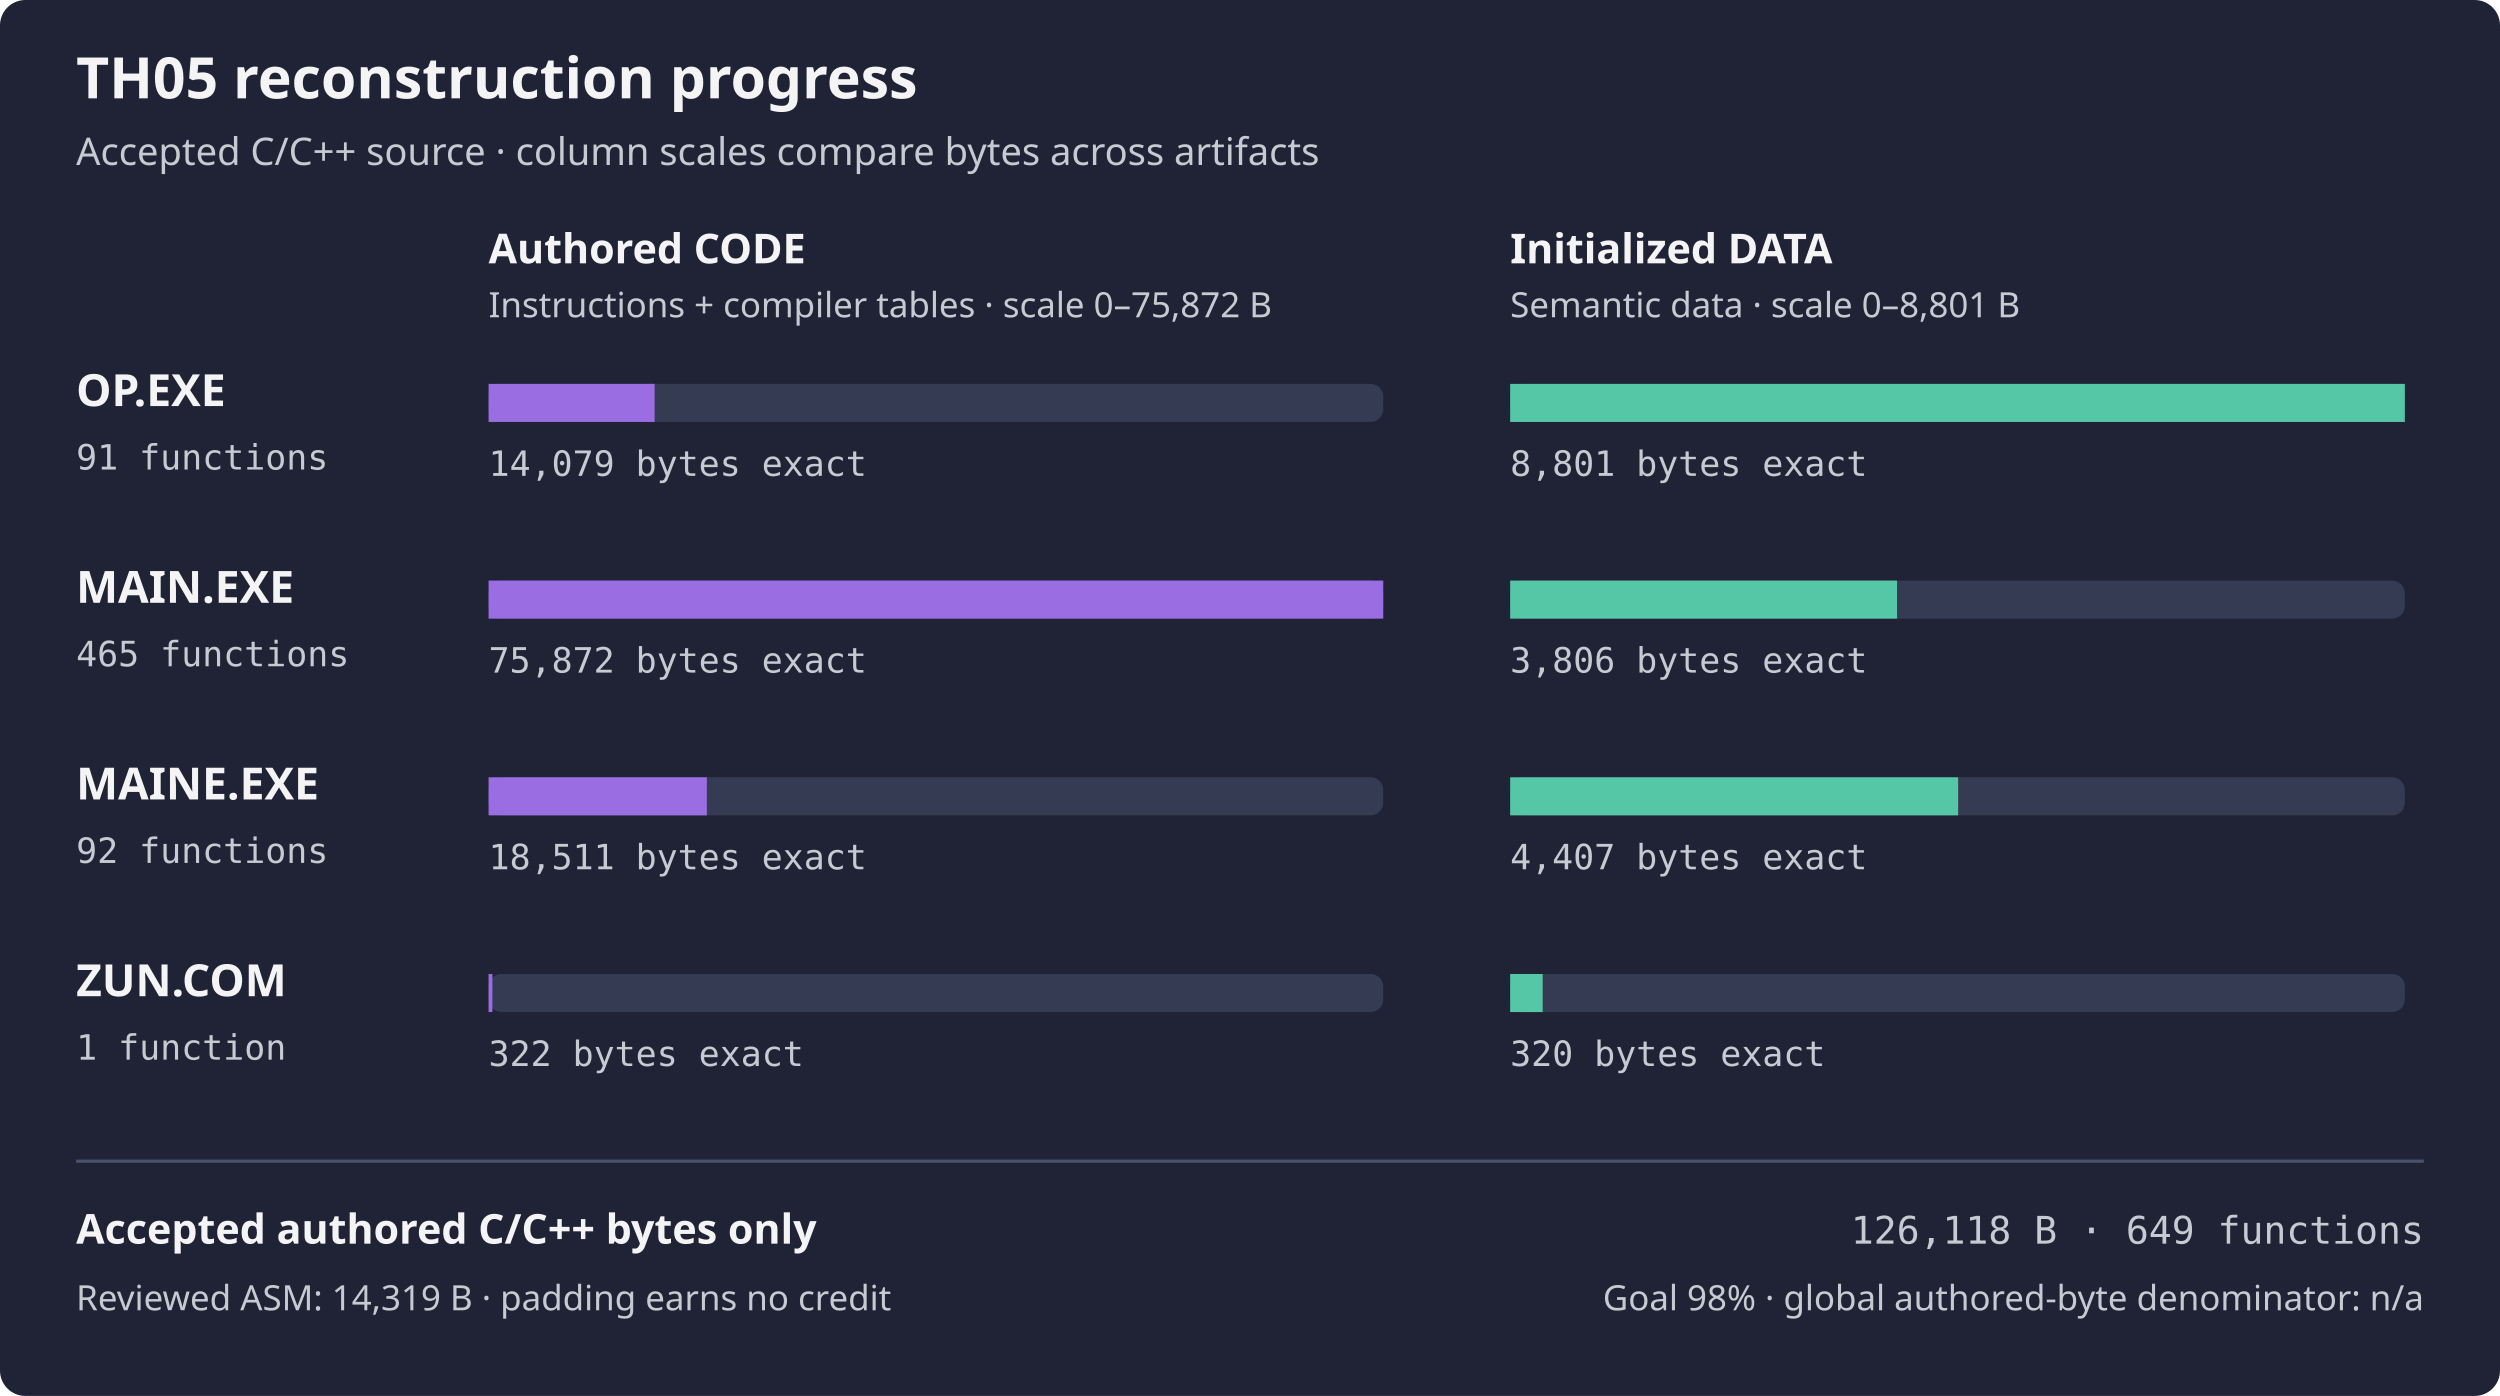
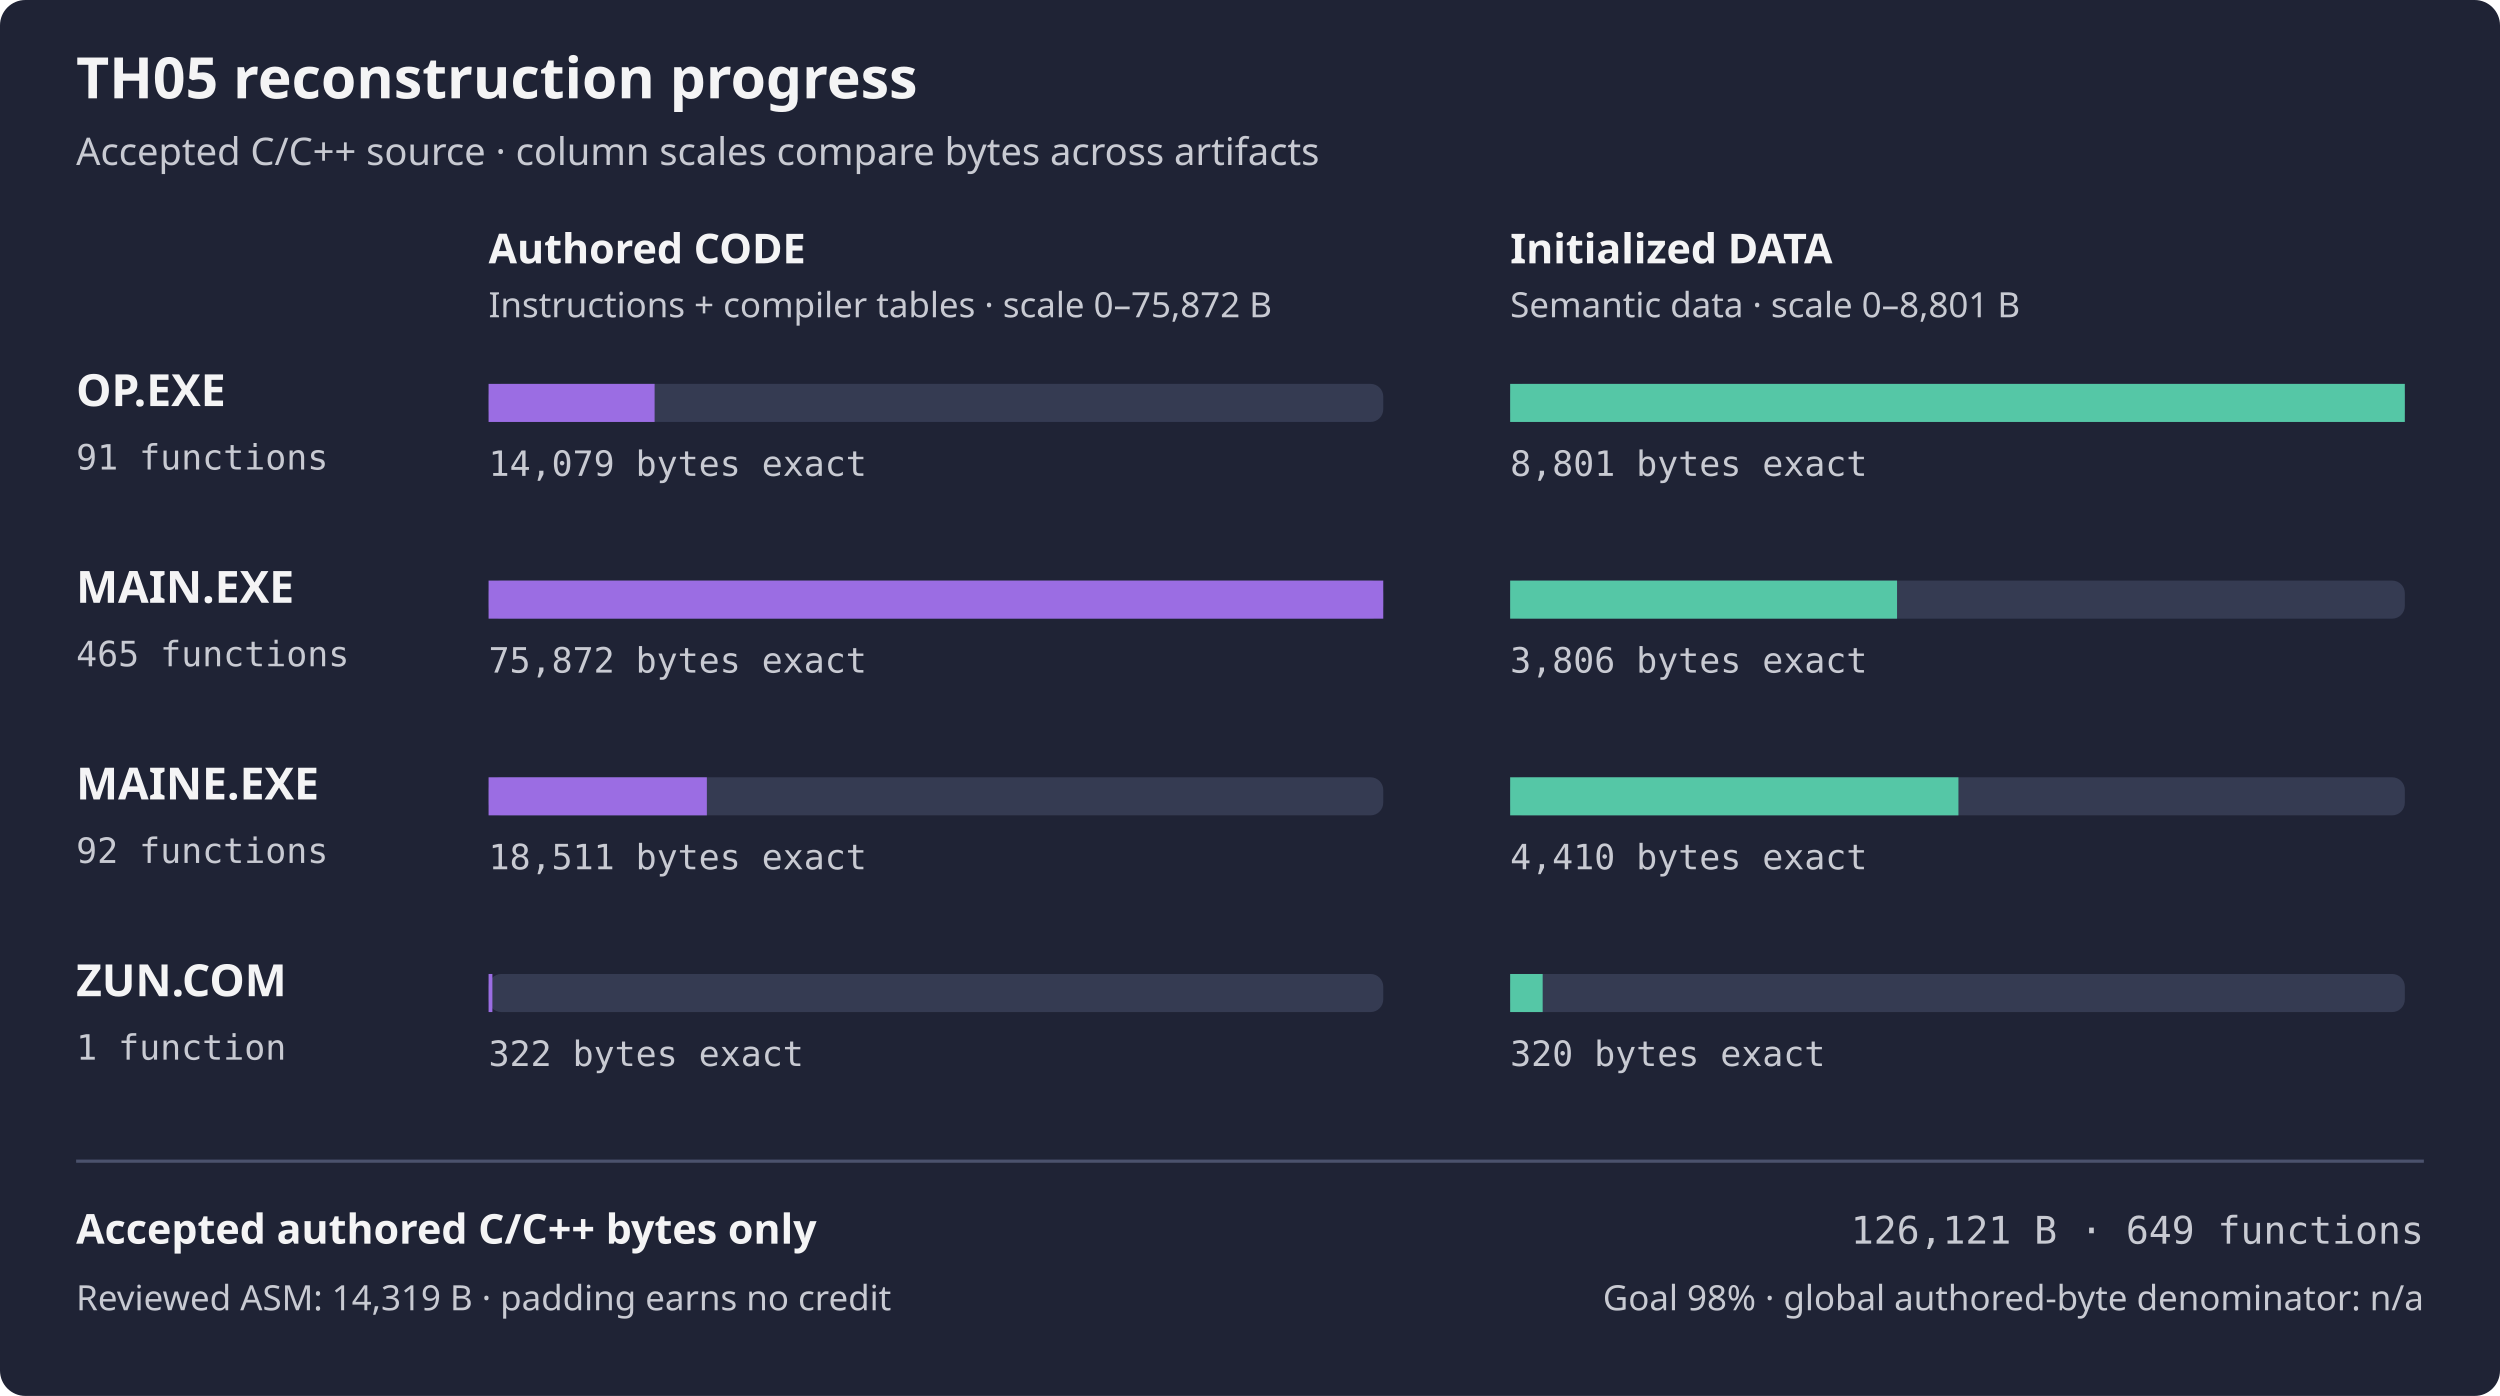
<svg xmlns="http://www.w3.org/2000/svg" width="788" height="440" viewBox="0 0 788 440" role="img" aria-labelledby="title desc">
  <rect width="788" height="440" rx="8" fill="#1f2335" />
  <text x="24" y="31" fill="#f4f4f5" font-family="sans-serif" font-size="18" font-weight="600">TH05 reconstruction progress</text>
  <text x="24" y="52" fill="#c8cad2" font-family="sans-serif" font-size="12">Accepted C/C++ source · column scales compare bytes across artifacts</text>
  <text x="154" y="83" fill="#f4f4f5" font-family="sans-serif" font-size="13" font-weight="600">Authored CODE</text>
  <text x="476" y="83" fill="#f4f4f5" font-family="sans-serif" font-size="13" font-weight="600">Initialized DATA</text>
  <text x="154" y="100" fill="#c8cad2" font-family="sans-serif" font-size="11">Instructions + compiler tables · scale 0–75,872 B</text>
  <text x="476" y="100" fill="#c8cad2" font-family="sans-serif" font-size="11">Semantic data · scale 0–8,801 B</text>
  <text x="24" y="128" fill="#f4f4f5" font-family="sans-serif" font-size="14" font-weight="600">OP.EXE</text>
  <text x="24" y="148" fill="#c8cad2" font-family="monospace" font-size="11">91 functions</text>
  <rect x="154" y="121" width="282" height="12" rx="4" fill="#353b52" />
  <rect x="154" y="121" width="52.33" height="12" fill="#9b6de3" />
  <rect x="476" y="121" width="282" height="12" rx="4" fill="#353b52" />
  <rect x="476" y="121" width="282.00" height="12" fill="#55c7a6" />
  <text x="154" y="150" fill="#c8cad2" font-family="monospace" font-size="11">14,079 bytes exact</text>
  <text x="476" y="150" fill="#c8cad2" font-family="monospace" font-size="11">8,801 bytes exact</text>
  <text x="24" y="190" fill="#f4f4f5" font-family="sans-serif" font-size="14" font-weight="600">MAIN.EXE</text>
  <text x="24" y="210" fill="#c8cad2" font-family="monospace" font-size="11">465 functions</text>
  <rect x="154" y="183" width="282" height="12" rx="4" fill="#353b52" />
  <rect x="154" y="183" width="282.00" height="12" fill="#9b6de3" />
  <rect x="476" y="183" width="282" height="12" rx="4" fill="#353b52" />
  <rect x="476" y="183" width="121.95" height="12" fill="#55c7a6" />
  <text x="154" y="212" fill="#c8cad2" font-family="monospace" font-size="11">75,872 bytes exact</text>
  <text x="476" y="212" fill="#c8cad2" font-family="monospace" font-size="11">3,806 bytes exact</text>
  <text x="24" y="252" fill="#f4f4f5" font-family="sans-serif" font-size="14" font-weight="600">MAINE.EXE</text>
  <text x="24" y="272" fill="#c8cad2" font-family="monospace" font-size="11">92 functions</text>
  <rect x="154" y="245" width="282" height="12" rx="4" fill="#353b52" />
  <rect x="154" y="245" width="68.80" height="12" fill="#9b6de3" />
  <rect x="476" y="245" width="282" height="12" rx="4" fill="#353b52" />
-   <rect x="476" y="245" width="141.21" height="12" fill="#55c7a6" />
+   <rect x="476" y="245" width="141.30" height="12" fill="#55c7a6" />
  <text x="154" y="274" fill="#c8cad2" font-family="monospace" font-size="11">18,511 bytes exact</text>
-   <text x="476" y="274" fill="#c8cad2" font-family="monospace" font-size="11">4,407 bytes exact</text>
+   <text x="476" y="274" fill="#c8cad2" font-family="monospace" font-size="11">4,410 bytes exact</text>
  <text x="24" y="314" fill="#f4f4f5" font-family="sans-serif" font-size="14" font-weight="600">ZUN.COM</text>
  <text x="24" y="334" fill="#c8cad2" font-family="monospace" font-size="11">1 function</text>
  <rect x="154" y="307" width="282" height="12" rx="4" fill="#353b52" />
  <rect x="154" y="307" width="1.20" height="12" fill="#9b6de3" />
  <rect x="476" y="307" width="282" height="12" rx="4" fill="#353b52" />
  <rect x="476" y="307" width="10.25" height="12" fill="#55c7a6" />
  <text x="154" y="336" fill="#c8cad2" font-family="monospace" font-size="11">322 bytes exact</text>
  <text x="476" y="336" fill="#c8cad2" font-family="monospace" font-size="11">320 bytes exact</text>
  <path d="M24 366 H764" stroke="#4b526d" />
  <text x="24" y="392" fill="#f4f4f5" font-family="sans-serif" font-size="13" font-weight="600">Accepted authored C/C++ bytes only</text>
-   <text x="764" y="392" fill="#c8cad2" font-family="monospace" text-anchor="end" font-size="12">126,118 B · 649 functions</text>
+   <text x="764" y="392" fill="#c8cad2" font-family="monospace" text-anchor="end" font-size="12">126,121 B · 649 functions</text>
  <text x="24" y="413" fill="#c8cad2" font-family="sans-serif" font-size="11">Reviewed ASM: 14,319 B · padding earns no credit</text>
  <text x="764" y="413" fill="#c8cad2" font-family="sans-serif" text-anchor="end" font-size="11">Goal 98% · global authored-byte denominator: n/a</text>
</svg>
